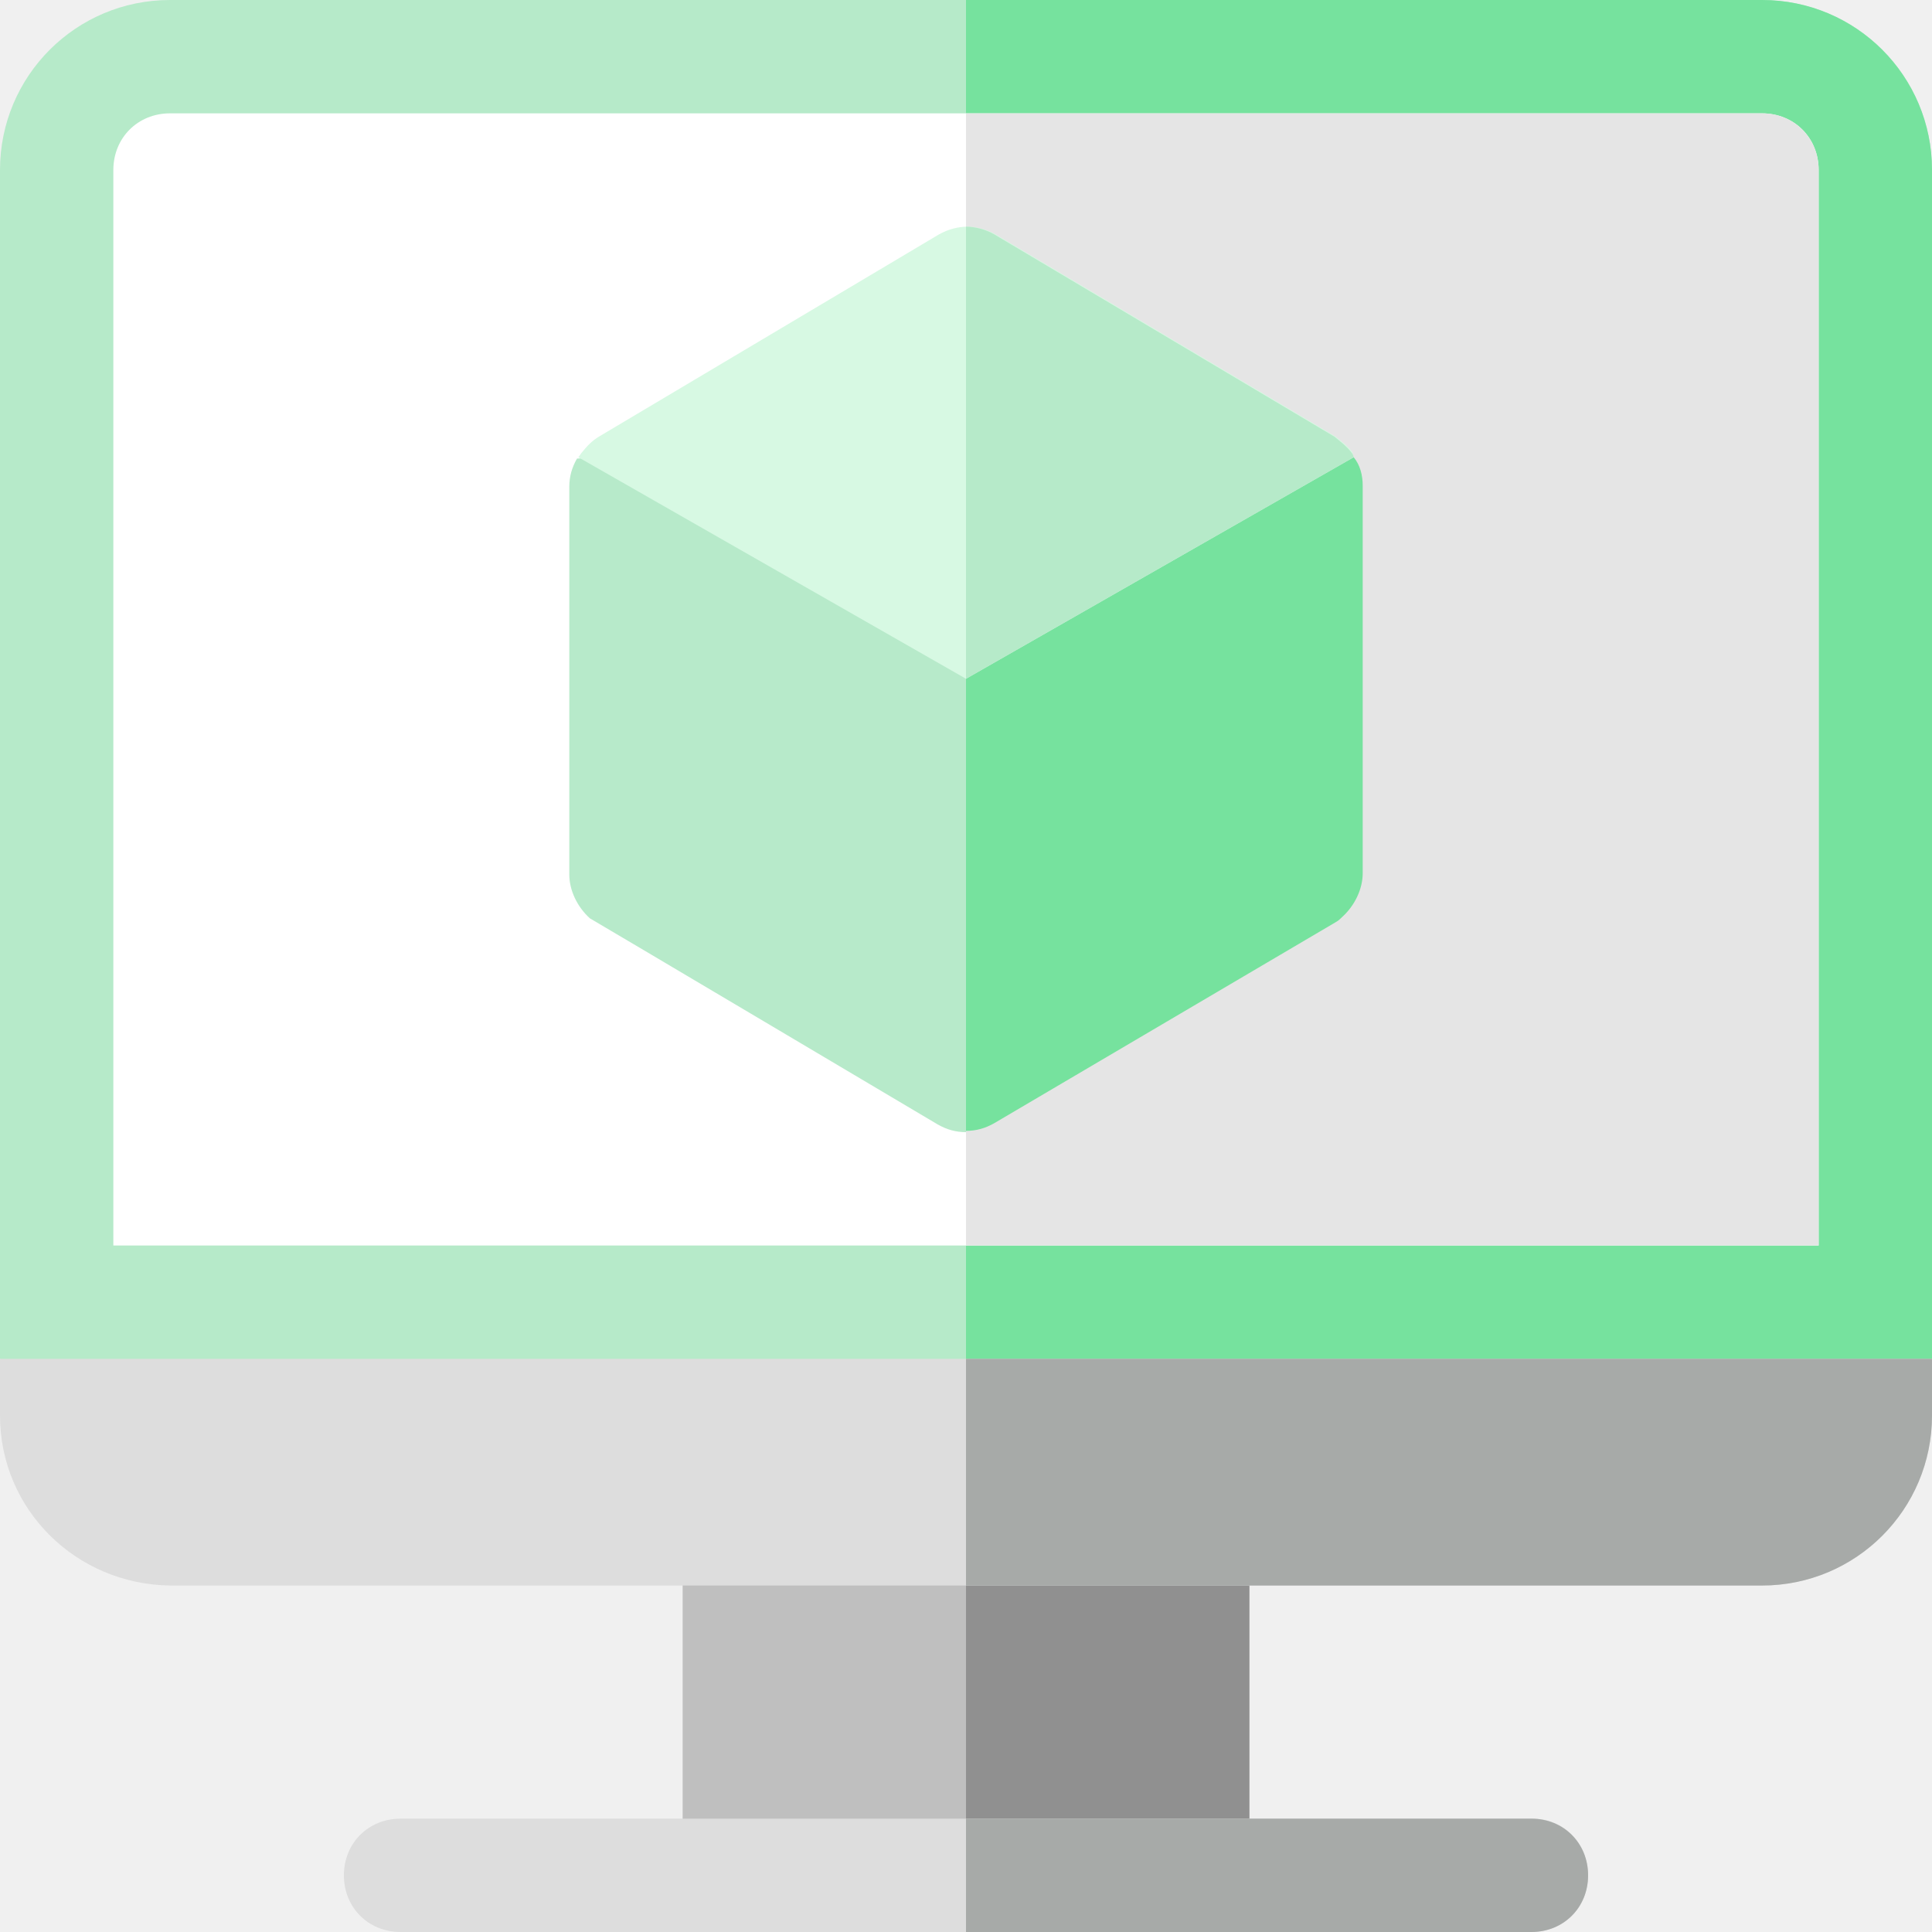
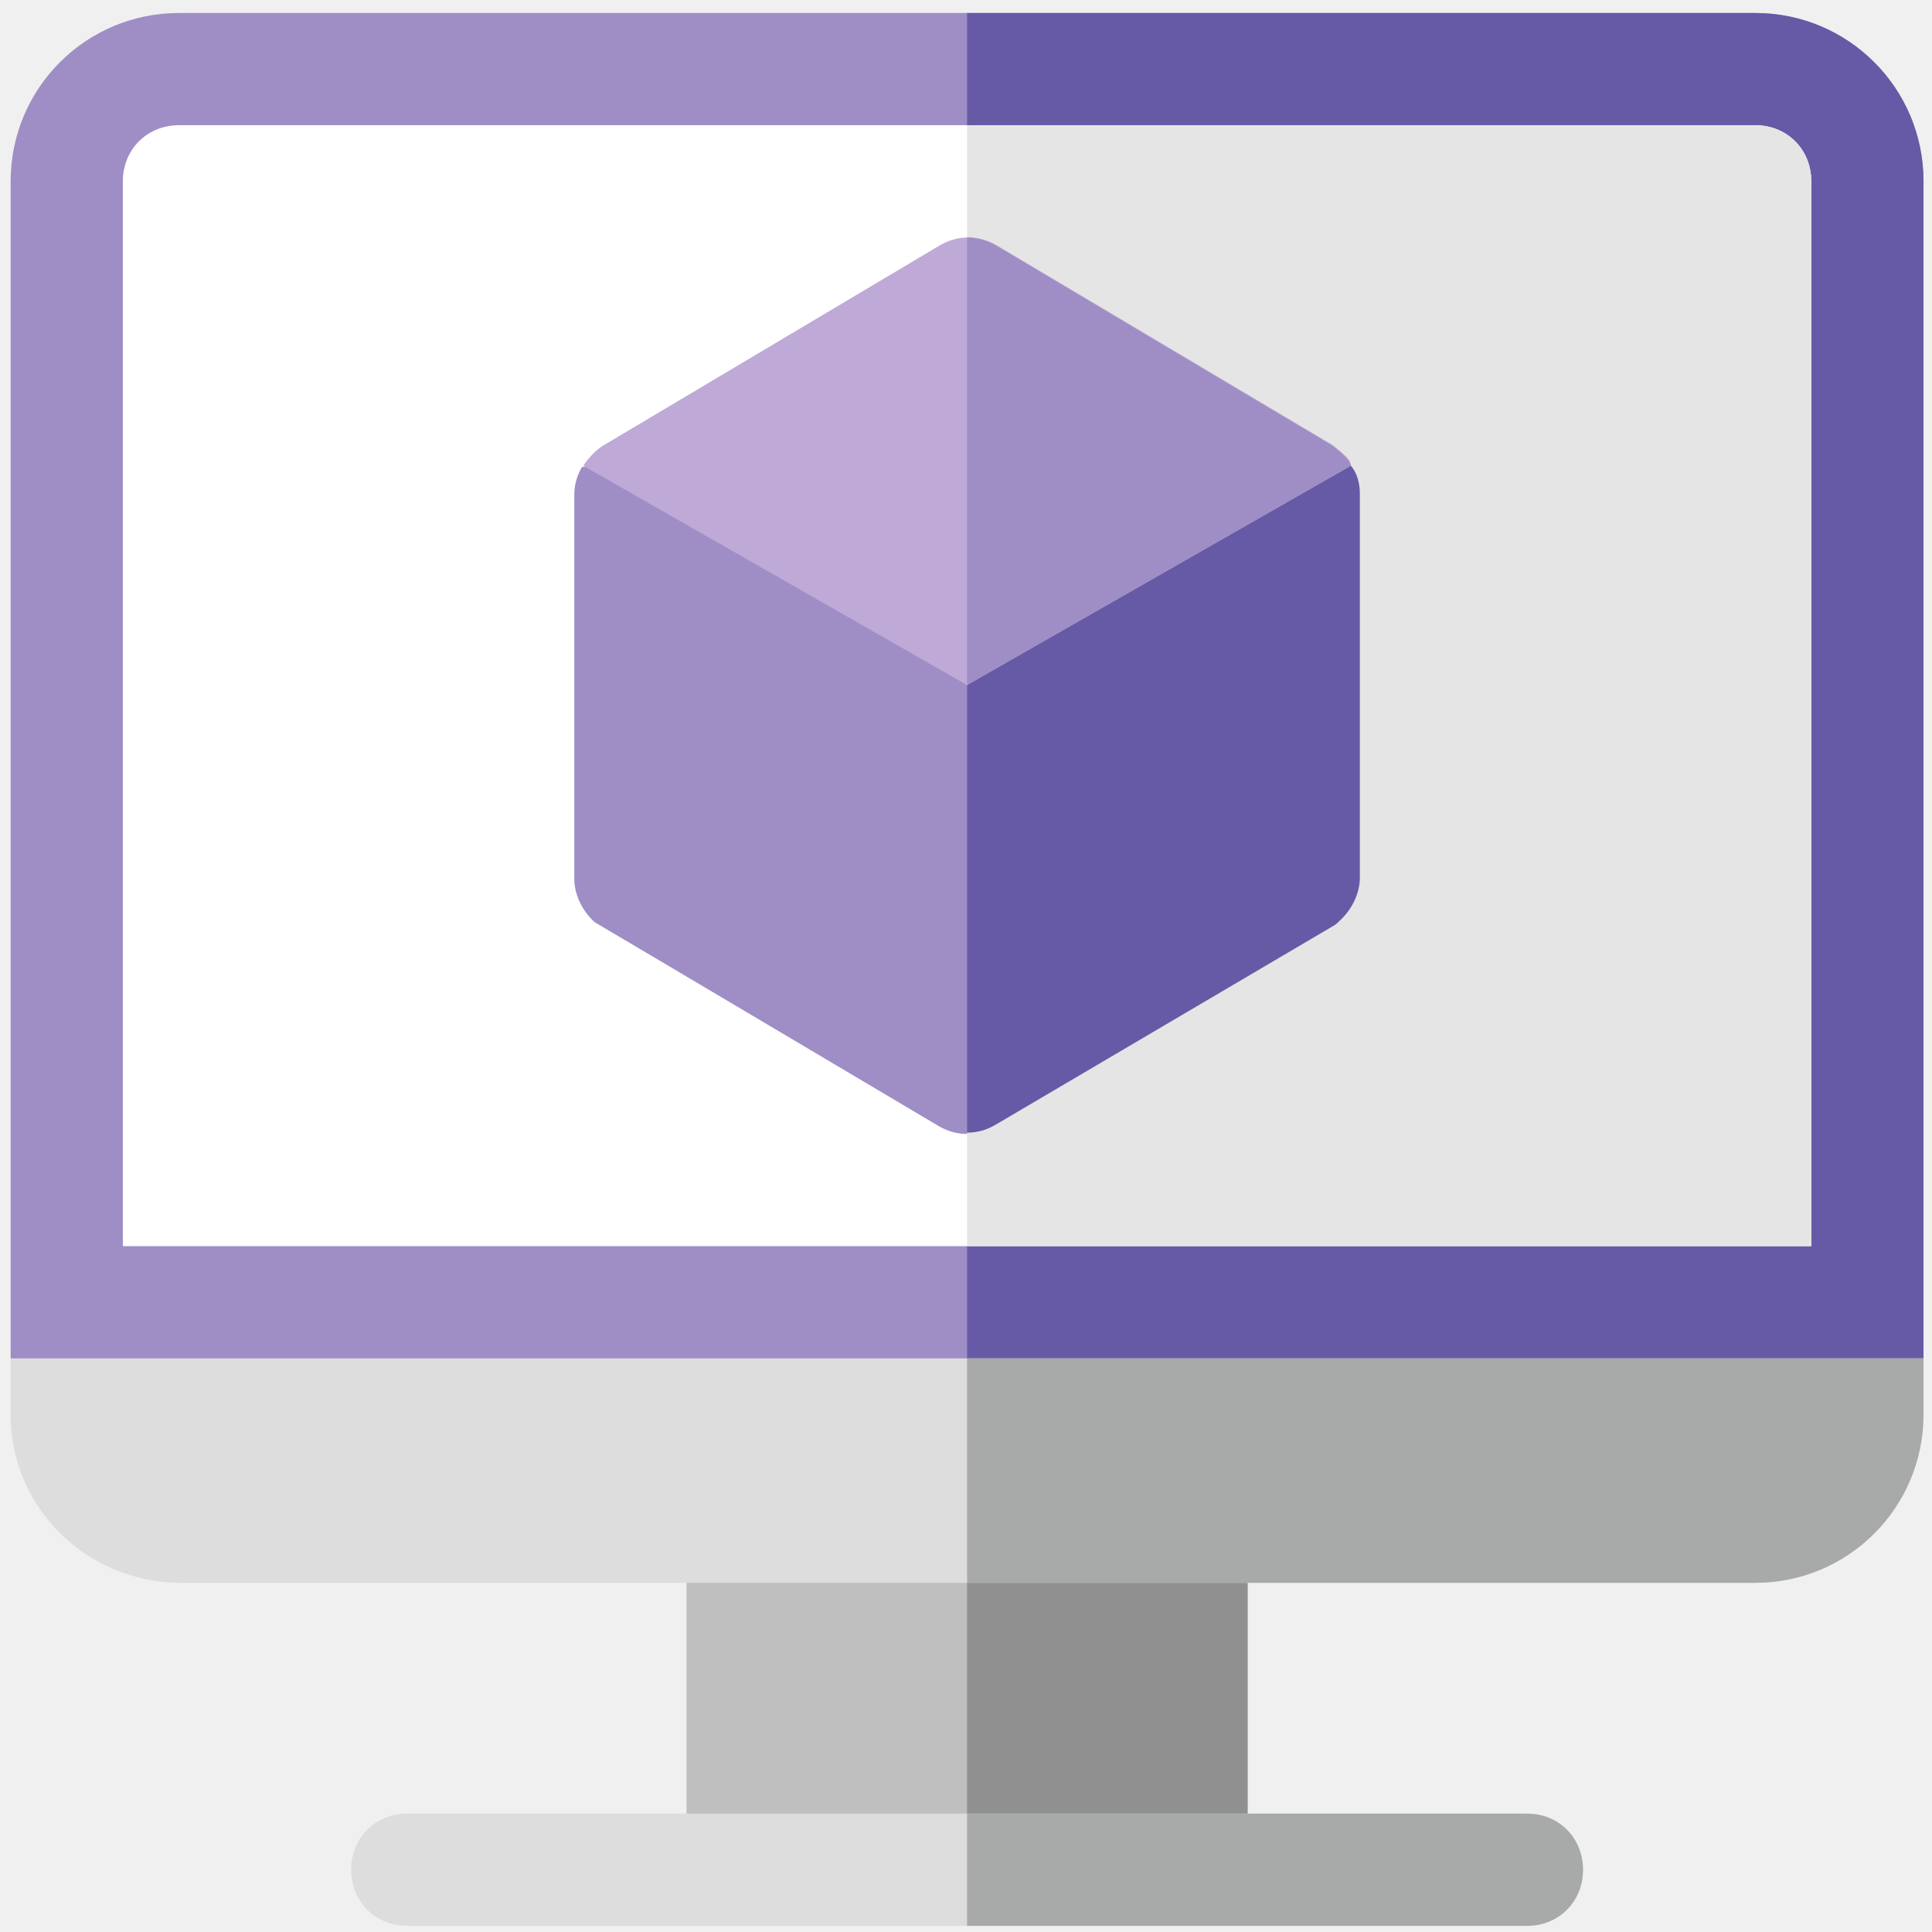
- <svg xmlns="http://www.w3.org/2000/svg" width="150" height="150" viewBox="0 0 150 150" fill="none">
-   <path d="M150 13.2V105.5L141.2 114.3H8.8L0 105.5V13.2C0 5.9 5.9 0 13.2 0H136.8C144.1 0 150 5.9 150 13.2Z" fill="#B6EAC9" />
-   <path d="M150 13.2V105.5L141.2 114.3H75V0H136.8C144.1 0 150 5.9 150 13.2Z" fill="#76E29E" />
-   <path d="M141.2 13.2V96.7H8.8V13.2C8.8 10.7 10.7 8.8 13.2 8.8H136.8C139.3 8.8 141.2 10.7 141.2 13.2Z" fill="white" />
-   <path d="M141.2 13.2V96.7H75V8.8H136.8C139.3 8.8 141.2 10.7 141.2 13.2Z" fill="#E5E5E5" />
-   <path d="M53 118.7H97V145.7H53V118.7Z" fill="#BFBFBF" />
-   <path d="M75 118.7H97V145.7H75V118.7Z" fill="#909090" />
-   <path d="M105.1 35.5L90.3 35.1L75 52.7L66.2 69.8L75 87.8C75.8 87.8 76.5 87.6 77.2 87.2L103.7 71.6C103.9 71.5 104.1 71.3 104.2 71.2C105.2 70.3 105.8 69 105.8 67.8V37.7C105.8 36.9 105.6 36.1 105.1 35.5Z" fill="#76E29E" />
-   <path d="M59.6 35.2L44.8 35.6C44.4 36.3 44.2 37 44.2 37.8V67.9C44.2 69.1 44.8 70.4 45.8 71.3C46 71.4 72.8 87.3 72.8 87.3C73.5 87.7 74.2 87.9 75 87.9V52.7L59.6 35.2Z" fill="#B7EACA" />
-   <path d="M105.1 35.5L75 52.7L44.9 35.5C45 35.4 45.1 35.2 45.2 35.1C45.6 34.6 46 34.2 46.5 33.9L72.9 18.2C73.6 17.8 74.4 17.6 75.1 17.6C75.8 17.6 76.6 17.8 77.3 18.2L103.7 33.9C104.2 34.3 104.7 34.7 105 35.1C105 35.2 105.1 35.4 105.1 35.5Z" fill="#D7F9E3" />
-   <path d="M105.1 35.5L75 52.7V17.6C75.7 17.6 76.5 17.8 77.2 18.2L103.6 33.9C104.1 34.3 104.6 34.7 104.9 35.1C105 35.2 105.1 35.4 105.1 35.5Z" fill="#B6EAC9" />
-   <path d="M150 105.5V109.9C150 117.2 144.1 123.1 136.8 123.1H13.2C5.9 123 0 117.2 0 109.9V105.5H150Z" fill="#DDDDDD" />
-   <path d="M150 105.5V109.9C150 117.2 144.1 123.1 136.8 123.1H75V105.5H150Z" fill="#A7AAA8" />
-   <path d="M123.3 145.6C123.3 148.1 121.4 150 118.9 150H31.1C28.6 150 26.7 148.1 26.7 145.6C26.7 143.1 28.6 141.2 31.1 141.2H119C121.4 141.2 123.3 143.1 123.3 145.6Z" fill="#DDDDDD" />
-   <path d="M123.3 145.6C123.3 148.1 121.4 150 118.9 150H75V141.2H118.9C121.4 141.2 123.3 143.1 123.3 145.6Z" fill="#A7AAA8" />
+ <svg xmlns="http://www.w3.org/2000/svg" width="101" height="101" viewBox="0 0 101 101" fill="none">
+   <g clip-path="url(#clip0_708_19)">
+     <path d="M100.556 9.479V71.012L94.689 76.879H6.423L0.556 71.012V9.479C0.556 4.612 4.49 0.679 9.356 0.679H91.756C96.623 0.679 100.556 4.612 100.556 9.479Z" fill="#9F8EC5" />
+     <path d="M100.556 9.479V71.012L94.689 76.879H50.556V0.679H91.756C96.623 0.679 100.556 4.612 100.556 9.479Z" fill="#665AA6" />
+     <path d="M94.689 9.479V65.145H6.423V9.479C6.423 7.812 7.69 6.545 9.356 6.545H91.756C93.423 6.545 94.689 7.812 94.689 9.479Z" fill="white" />
+     <path d="M94.689 9.479V65.145H50.556V6.545H91.756C93.423 6.545 94.689 7.812 94.689 9.479Z" fill="#E5E5E5" />
+     <path d="M35.889 79.812H65.223V97.812H35.889V79.812Z" fill="#BFBFBF" />
+     <path d="M50.556 79.812H65.223V97.812H50.556V79.812Z" fill="#909090" />
+     <path d="M70.623 24.345L60.756 24.079L50.556 35.812L44.69 47.212L50.556 59.212C51.09 59.212 51.556 59.079 52.023 58.812L69.689 48.412C69.823 48.345 69.956 48.212 70.023 48.145C70.689 47.545 71.09 46.679 71.09 45.879V25.812C71.09 25.279 70.956 24.745 70.623 24.345Z" fill="#665AA6" />
+     <path d="M40.289 24.145L30.423 24.412C30.156 24.879 30.023 25.346 30.023 25.879V45.946C30.023 46.745 30.423 47.612 31.09 48.212C31.223 48.279 49.09 58.879 49.09 58.879C49.556 59.145 50.023 59.279 50.556 59.279V35.812L40.289 24.145Z" fill="#9F8EC5" />
+     <path d="M70.623 24.345L50.556 35.812L30.489 24.345C30.556 24.279 30.623 24.145 30.689 24.079C30.956 23.745 31.223 23.479 31.556 23.279L49.156 12.812C49.623 12.545 50.156 12.412 50.623 12.412C51.09 12.412 51.623 12.545 52.09 12.812L69.689 23.279C70.023 23.545 70.356 23.812 70.556 24.079C70.556 24.145 70.623 24.279 70.623 24.345Z" fill="#BFA9D7" />
+     <path d="M70.623 24.345L50.556 35.812V12.412C51.023 12.412 51.556 12.545 52.023 12.812L69.623 23.279C69.956 23.545 70.29 23.812 70.49 24.079C70.556 24.145 70.623 24.279 70.623 24.345Z" fill="#9F8EC5" />
+     <path d="M100.556 71.012V73.945C100.556 78.812 96.623 82.746 91.756 82.746H9.356C4.49 82.679 0.556 78.812 0.556 73.945V71.012H100.556Z" fill="#DDDDDD" />
+     <path d="M100.556 71.012V73.945C100.556 78.812 96.623 82.746 91.756 82.746H50.556V71.012H100.556Z" fill="#A7AAA8" />
+     <path d="M82.756 97.745C82.756 99.412 81.49 100.679 79.823 100.679H21.29C19.623 100.679 18.356 99.412 18.356 97.745C18.356 96.079 19.623 94.812 21.29 94.812H79.889C81.49 94.812 82.756 96.079 82.756 97.745Z" fill="#DDDDDD" />
+     <path d="M82.756 97.745C82.756 99.412 81.49 100.679 79.823 100.679H50.556V94.812H79.823C81.49 94.812 82.756 96.079 82.756 97.745Z" fill="#A7AAA8" />
+   </g>
+   <defs>
+     <clipPath id="clip0_708_19">
+       <rect width="100" height="100" fill="white" transform="translate(0.556213 0.678711)" />
+     </clipPath>
+   </defs>
</svg>
